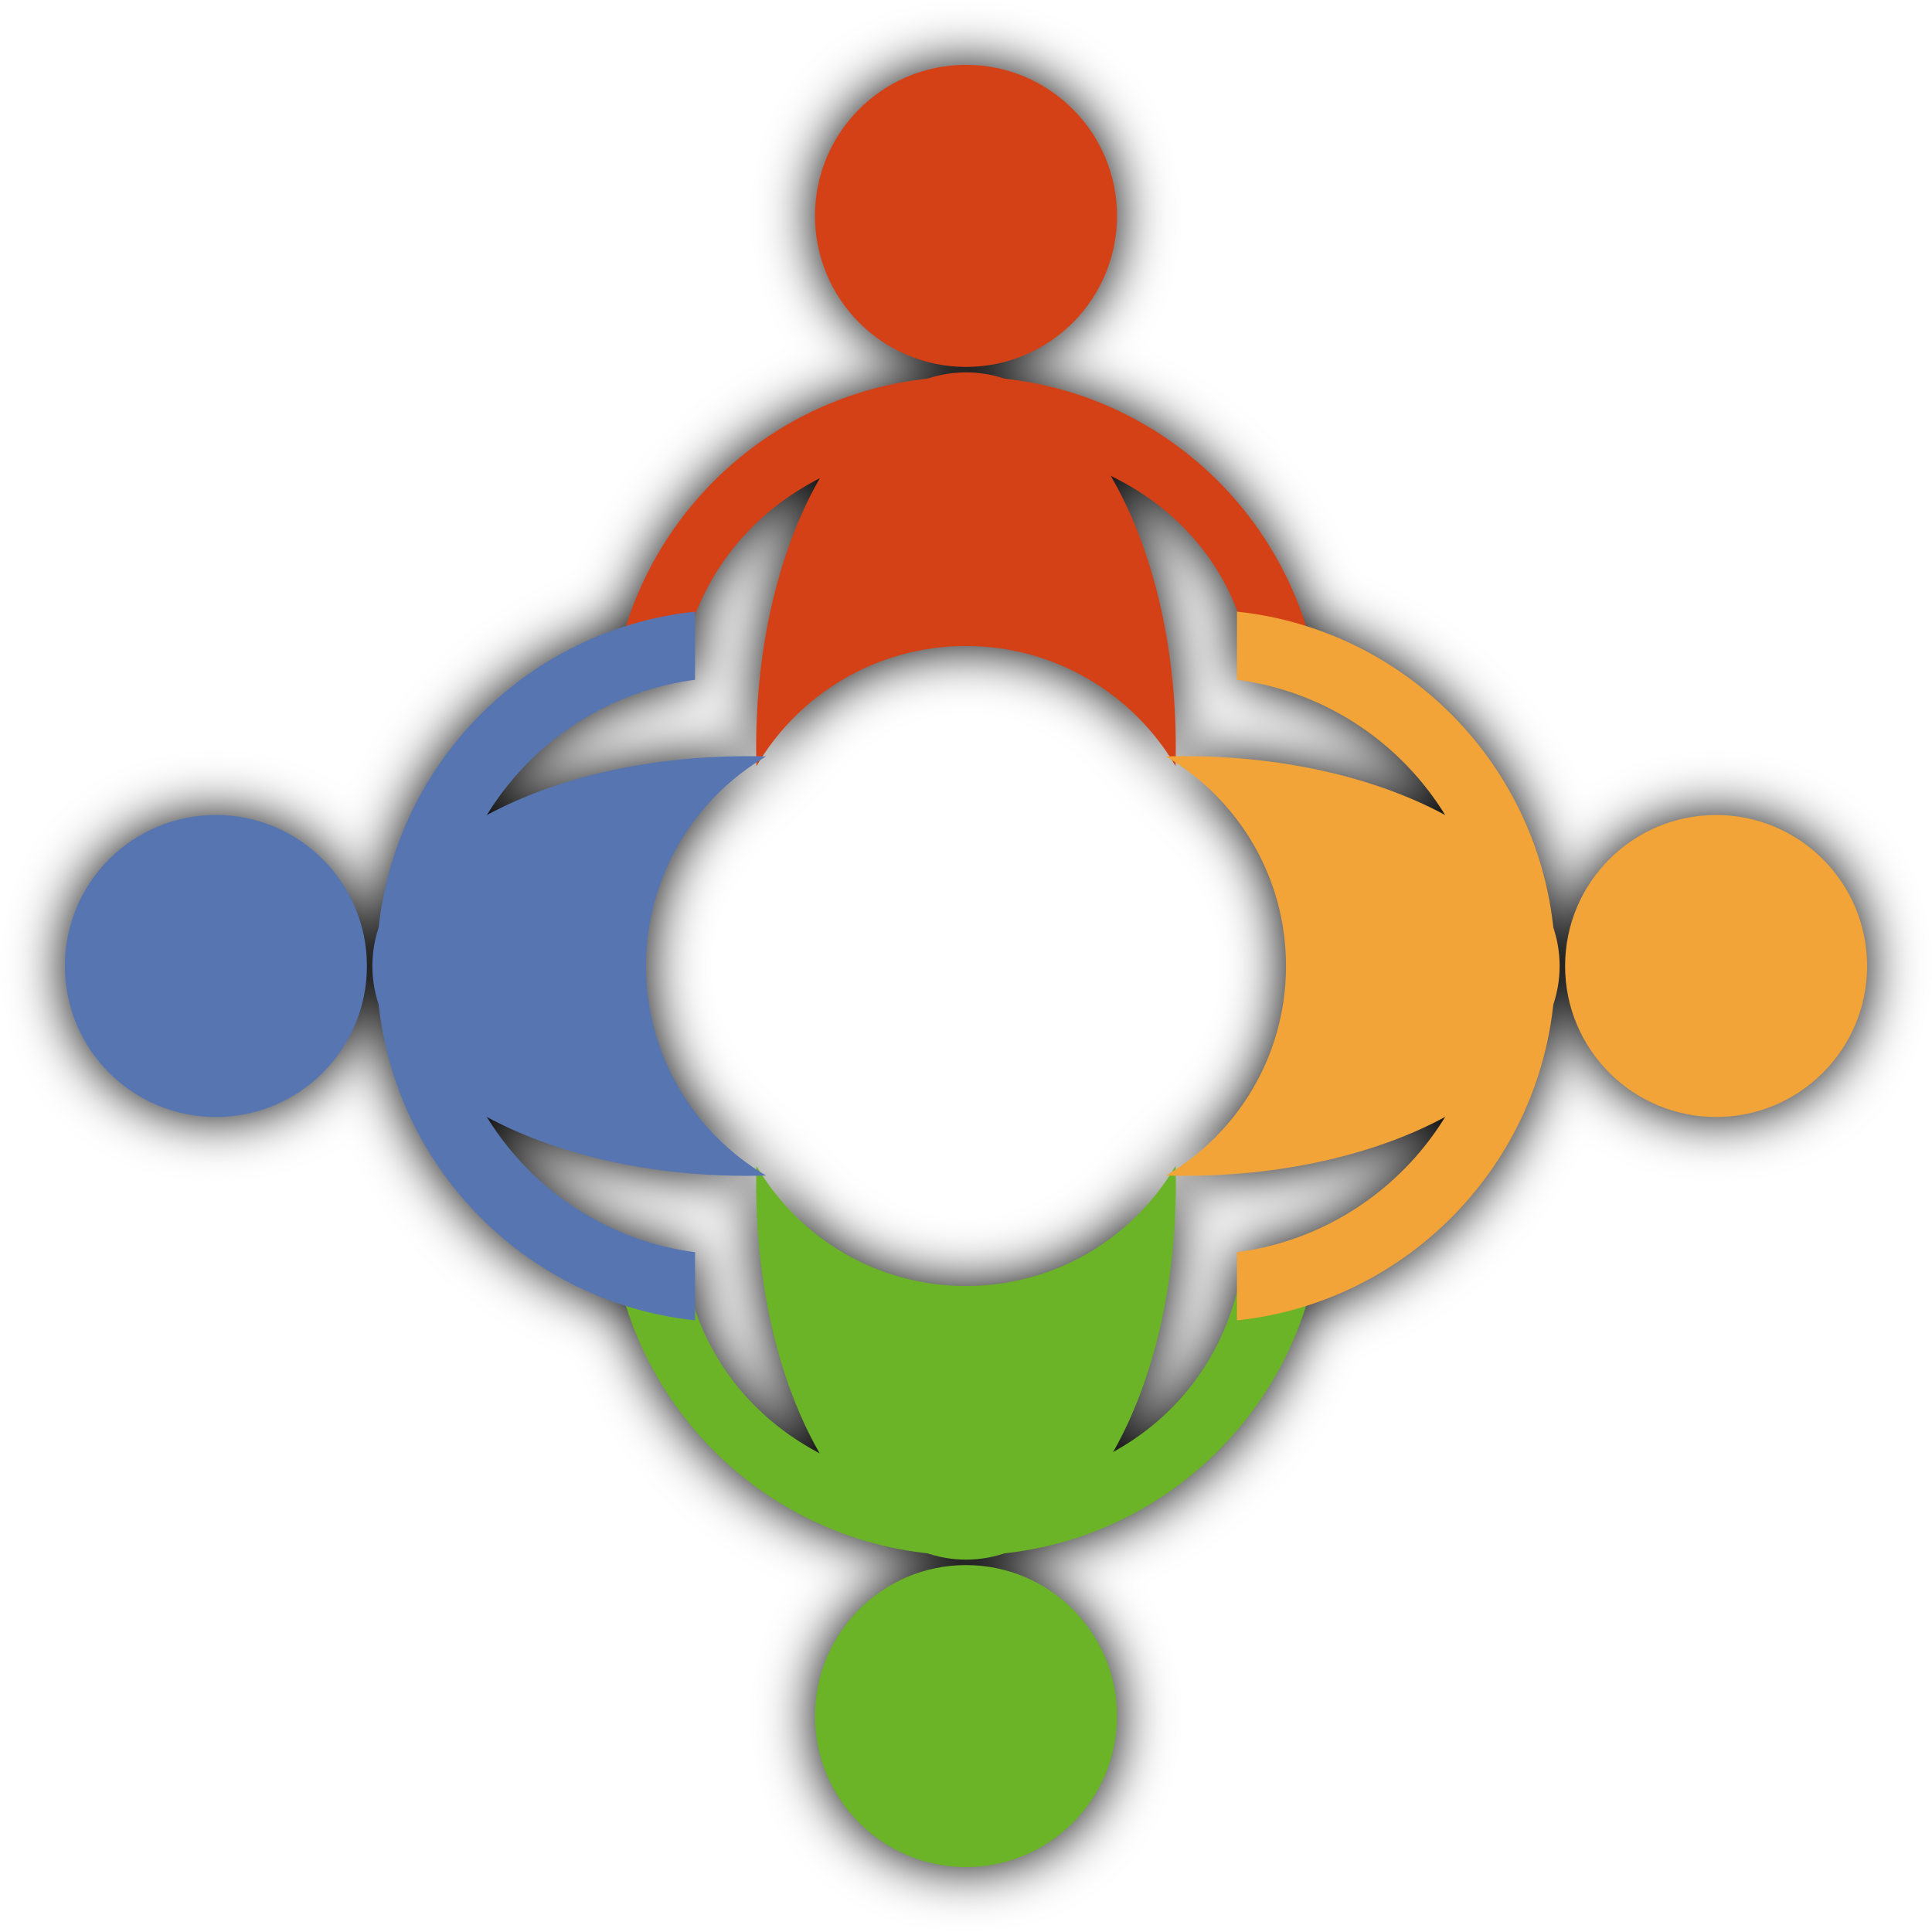
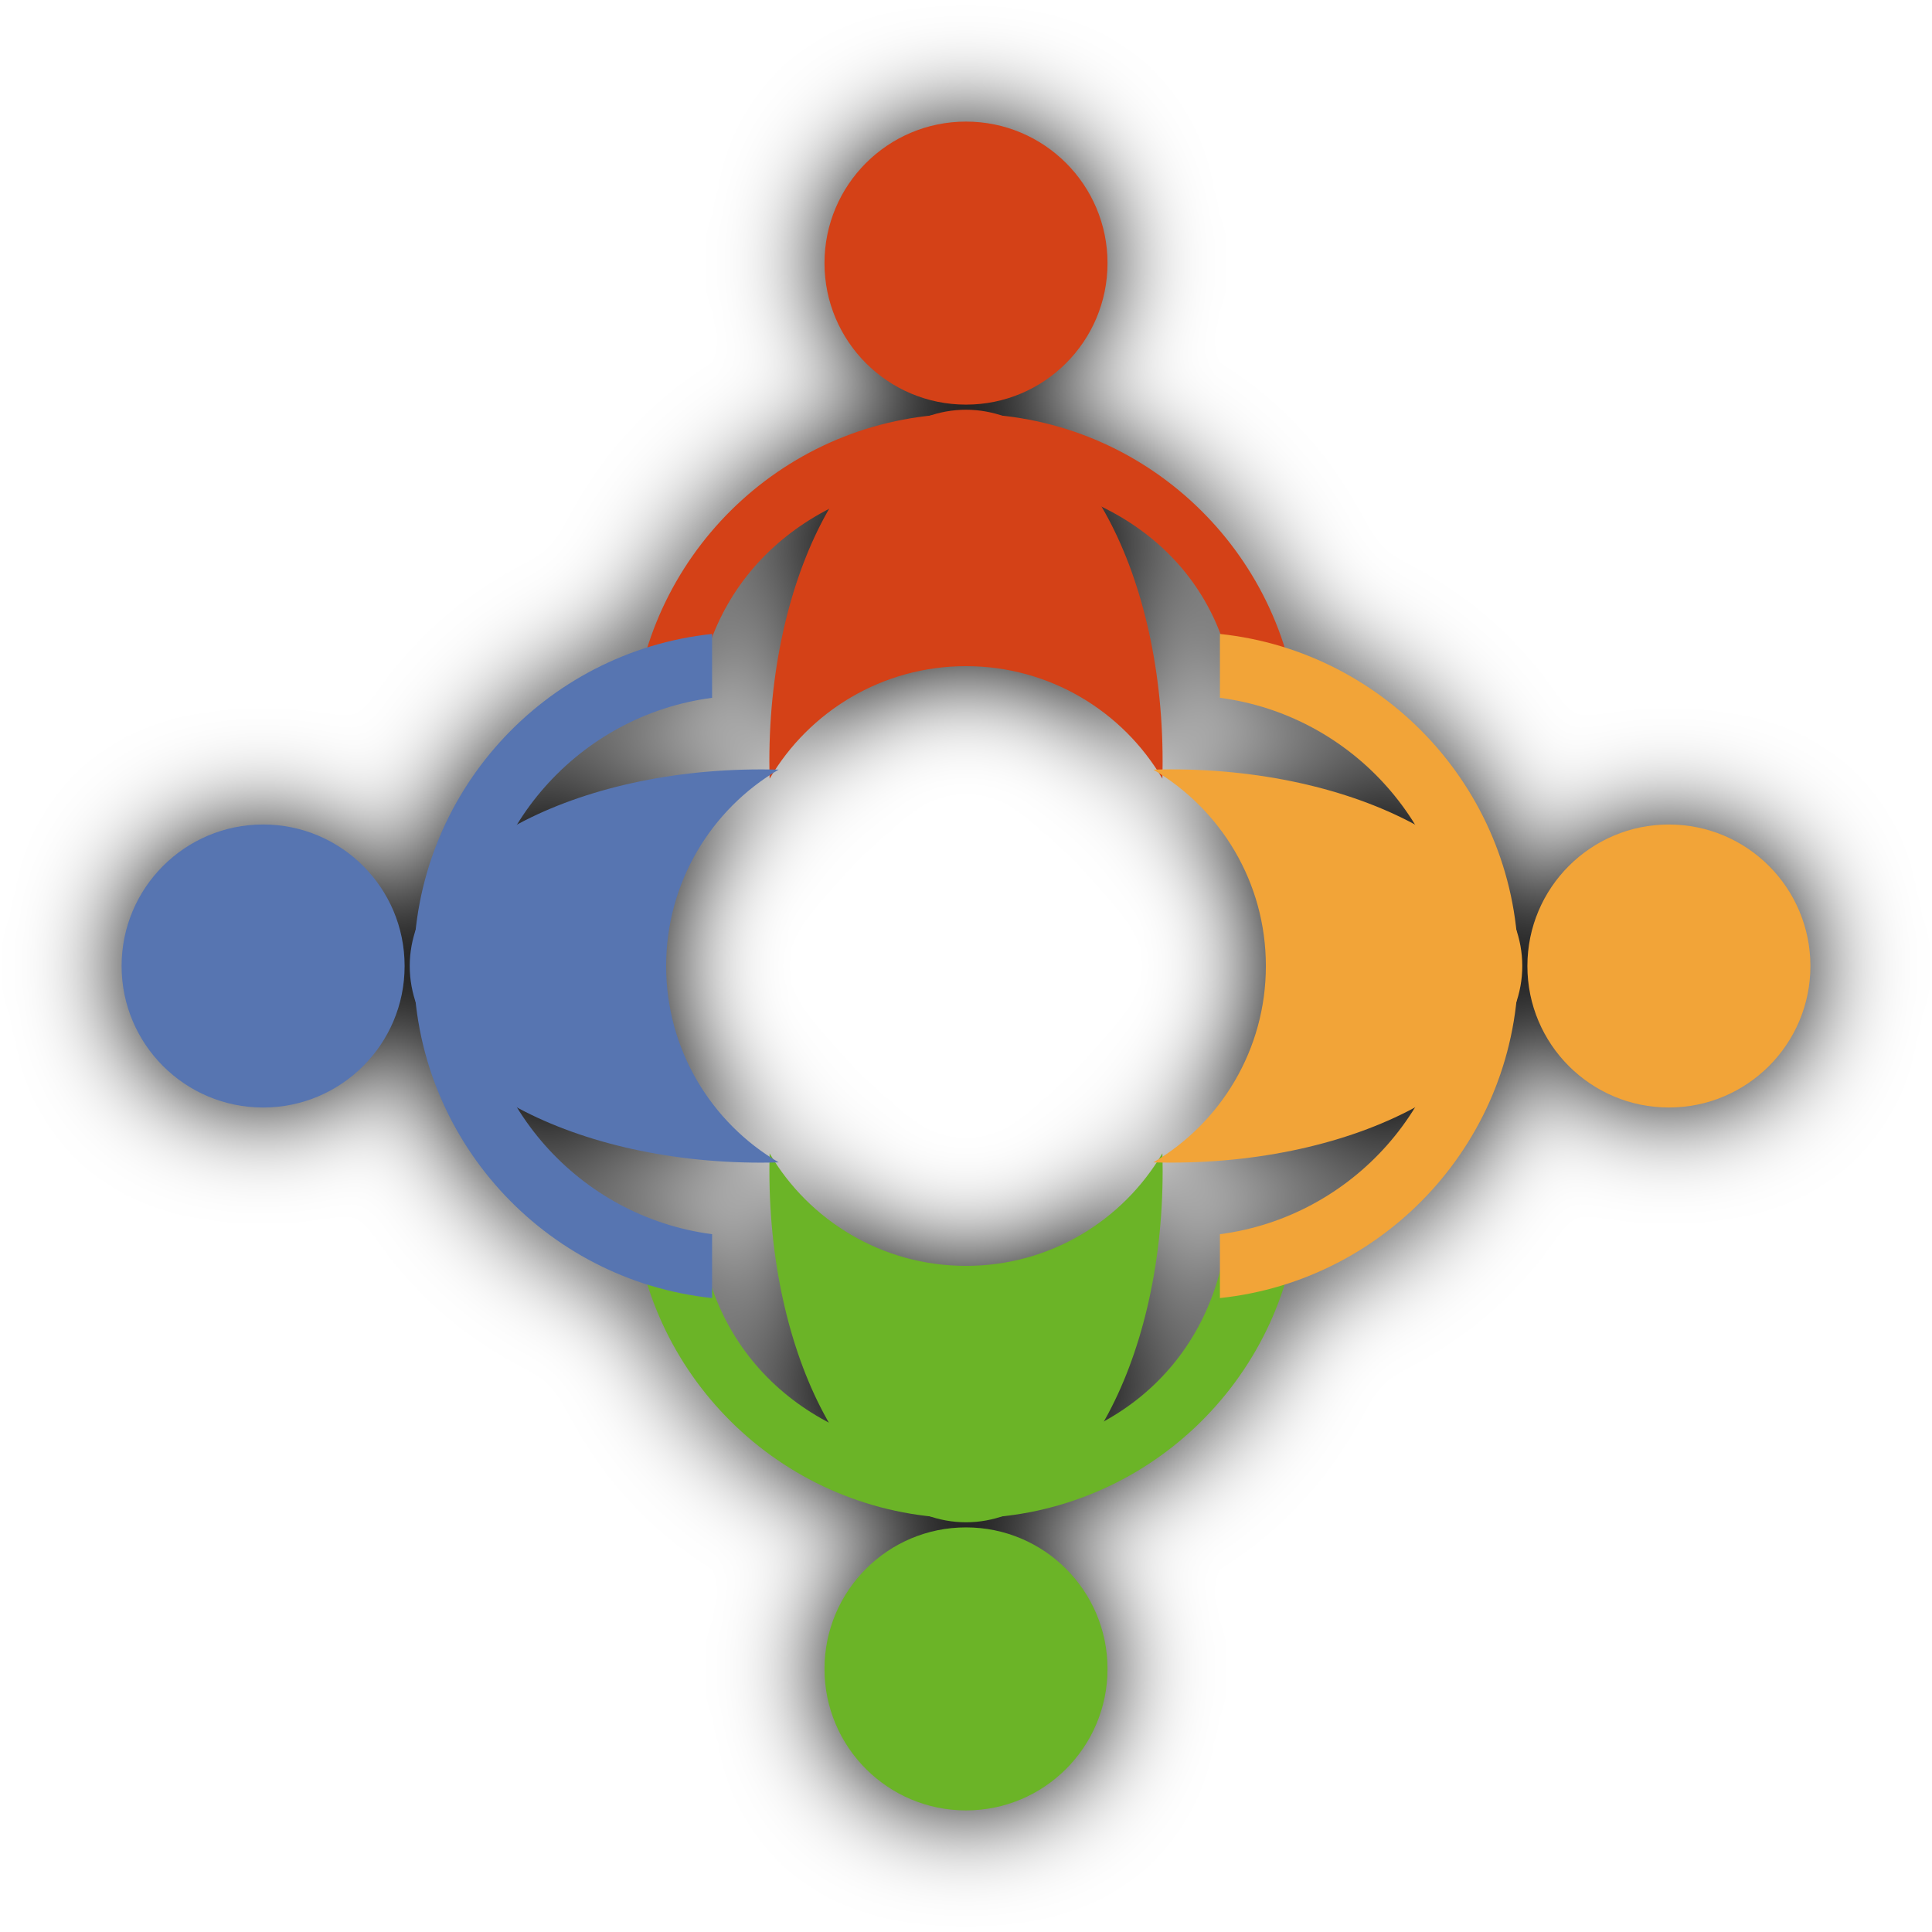
- <svg xmlns="http://www.w3.org/2000/svg" xmlns:xlink="http://www.w3.org/1999/xlink" width="120" height="120" id="svg2" version="1.1">
+ <svg xmlns="http://www.w3.org/2000/svg" xmlns:xlink="http://www.w3.org/1999/xlink" width="57.879" height="57.879" id="svg2" version="1.1">
  <defs id="defs4">
    <linearGradient gradientUnits="userSpaceOnUse" y2="1284.922" x2="1337.427" y1="840.81" x1="1332.516" id="linearGradient3074" xlink:href="#linearGradient3068" />
-     <filter color-interpolation-filters="sRGB" height="1.348" y="-0.174" width="1.037" x="-0.018" id="filter4503">
-       <feGaussianBlur id="feGaussianBlur4505" stdDeviation="27.628" />
-     </filter>
-     <filter color-interpolation-filters="sRGB" id="filter4495">
-       <feGaussianBlur id="feGaussianBlur4497" stdDeviation="5.186" />
-     </filter>
-     <filter color-interpolation-filters="sRGB" id="filter4471">
-       <feGaussianBlur id="feGaussianBlur4473" stdDeviation="5.104" />
-     </filter>
-     <filter color-interpolation-filters="sRGB" id="filter4439">
-       <feGaussianBlur id="feGaussianBlur4441" stdDeviation="4.874" />
-     </filter>
-     <filter color-interpolation-filters="sRGB" id="filter4415">
-       <feGaussianBlur id="feGaussianBlur4417" stdDeviation="5.093" />
-     </filter>
-     <filter color-interpolation-filters="sRGB" id="filter4387">
-       <feGaussianBlur id="feGaussianBlur4389" stdDeviation="4.945" />
-     </filter>
-     <filter color-interpolation-filters="sRGB" id="filter4299">
-       <feGaussianBlur id="feGaussianBlur4301" stdDeviation="5.135" />
-     </filter>
    <linearGradient id="linearGradient3470">
      <stop id="stop3472" offset="0" style="stop-color:#015a01;stop-opacity:1" />
      <stop style="stop-color:#339900;stop-opacity:1" offset="0.25" id="stop3480" />
      <stop style="stop-color:#98fc66;stop-opacity:1" offset="0.5" id="stop3478" />
      <stop id="stop3474" offset="1" style="stop-color:#339900;stop-opacity:1" />
    </linearGradient>
    <linearGradient id="linearGradient3482">
      <stop id="stop3484" offset="0" style="stop-color:#565248;stop-opacity:1" />
      <stop style="stop-color:#d9bb7a;stop-opacity:1" offset="0.25" id="stop3492" />
      <stop style="stop-color:#816647;stop-opacity:1" offset="0.5" id="stop3490" />
      <stop id="stop3486" offset="1" style="stop-color:#816647;stop-opacity:1" />
    </linearGradient>
    <linearGradient id="linearGradient3513">
      <stop id="stop3515" offset="0" style="stop-color:#fb8b00;stop-opacity:1" />
      <stop style="stop-color:#fd3301;stop-opacity:1" offset="0.25" id="stop3523" />
      <stop style="stop-color:#f44800;stop-opacity:1" offset="0.5" id="stop3521" />
      <stop id="stop3517" offset="1" style="stop-color:#d40000;stop-opacity:1" />
    </linearGradient>
    <linearGradient id="linearGradient4349">
      <stop style="stop-color:#b3defd;stop-opacity:1" offset="0" id="stop4351" />
      <stop id="stop4353" offset="0.25" style="stop-color:#0197fd;stop-opacity:1" />
      <stop id="stop4355" offset="0.5" style="stop-color:#0197fd;stop-opacity:1" />
      <stop style="stop-color:#013397;stop-opacity:1" offset="1" id="stop4357" />
    </linearGradient>
    <linearGradient id="linearGradient4399">
      <stop style="stop-color:#ffff99;stop-opacity:1" offset="0" id="stop4401" />
      <stop id="stop4403" offset="0.34" style="stop-color:#fdca01;stop-opacity:1" />
      <stop id="stop4405" offset="0.657" style="stop-color:#fdca01;stop-opacity:1" />
      <stop style="stop-color:#986601;stop-opacity:1" offset="1" id="stop4407" />
    </linearGradient>
    <linearGradient id="linearGradient4427">
      <stop style="stop-color:#ccff99;stop-opacity:1" offset="0" id="stop4429" />
      <stop id="stop4431" offset="0.25" style="stop-color:#98fc66;stop-opacity:1" />
      <stop id="stop4433" offset="0.639" style="stop-color:#339900;stop-opacity:1" />
      <stop style="stop-color:#339900;stop-opacity:1" offset="1" id="stop4435" />
    </linearGradient>
    <linearGradient id="linearGradient4459">
      <stop style="stop-color:#ffccff;stop-opacity:1" offset="0" id="stop4461" />
      <stop id="stop4463" offset="0.394" style="stop-color:#ff00ff;stop-opacity:1" />
      <stop id="stop4465" offset="0.655" style="stop-color:#ff00ff;stop-opacity:1" />
      <stop style="stop-color:#b06cc8;stop-opacity:1" offset="1" id="stop4467" />
    </linearGradient>
    <linearGradient id="linearGradient4483">
      <stop id="stop4485" offset="0" style="stop-color:#cccccf;stop-opacity:1" />
      <stop style="stop-color:#aaaaaa;stop-opacity:1" offset="0.34" id="stop4487" />
      <stop style="stop-color:#666666;stop-opacity:1" offset="0.657" id="stop4489" />
      <stop id="stop4491" offset="1" style="stop-color:#333333;stop-opacity:1" />
    </linearGradient>
    <linearGradient id="linearGradient3068">
      <stop id="stop3070" offset="0" style="stop-color:#d9bb7a;stop-opacity:1" />
      <stop style="stop-color:#fdd99b;stop-opacity:1" offset="0.5" id="stop3076" />
      <stop id="stop3072" offset="1" style="stop-color:#816647;stop-opacity:1" />
    </linearGradient>
    <linearGradient xlink:href="#linearGradient4483" id="linearGradient3671" gradientUnits="userSpaceOnUse" gradientTransform="translate(-2991.452,-346.3484)" x1="1505.913" y1="-977.035" x2="1566.867" y2="-632.826" />
    <linearGradient xlink:href="#linearGradient4459" id="linearGradient3673" gradientUnits="userSpaceOnUse" gradientTransform="translate(-2991.452,-346.3484)" x1="1115.093" y1="-726.05" x2="1233.415" y2="-457.137" />
    <linearGradient xlink:href="#linearGradient4427" id="linearGradient3675" gradientUnits="userSpaceOnUse" gradientTransform="translate(-2991.452,-346.3484)" x1="784.176" y1="-538.83" x2="997.35" y2="-277.438" />
    <linearGradient xlink:href="#linearGradient4399" id="linearGradient3677" gradientUnits="userSpaceOnUse" gradientTransform="translate(-2991.452,-346.3484)" x1="573.54" y1="-343.42" x2="728.345" y2="-49.037" />
    <linearGradient xlink:href="#linearGradient3513" id="linearGradient3679" gradientUnits="userSpaceOnUse" gradientTransform="translate(-2986.601,-348.7741)" x1="41.236" y1="-39.19" x2="114.007" y2="237.337" />
    <linearGradient xlink:href="#linearGradient4349" id="linearGradient3681" gradientUnits="userSpaceOnUse" gradientTransform="translate(-2991.452,-346.3484)" x1="289.392" y1="-156.934" x2="411.021" y2="121.274" />
    <linearGradient id="linearGradient5311">
      <stop id="stop5313" offset="0" style="stop-color:#fff598;stop-opacity:1;" />
      <stop id="stop5315" offset="1" style="stop-color:#ffb713;stop-opacity:1;" />
    </linearGradient>
    <radialGradient gradientUnits="userSpaceOnUse" gradientTransform="matrix(1,0,0,1.034091,-868.5714,-13.32729)" r="377.143" fy="324.623" fx="374.286" cy="324.623" cx="374.286" id="radialGradient5317" xlink:href="#linearGradient5311" />
    <linearGradient id="linearGradient5327">
      <stop id="stop5329" offset="0" style="stop-color:#ffffea;stop-opacity:1;" />
      <stop id="stop5331" offset="1" style="stop-color:#ffef5b;stop-opacity:1;" />
    </linearGradient>
    <linearGradient id="linearGradient4011">
      <stop id="stop4013" offset="0" style="stop-color:#faff25;stop-opacity:1;" />
      <stop id="stop4015" offset="1" style="stop-color:#ffa328;stop-opacity:1;" />
    </linearGradient>
    <linearGradient id="linearGradient5156">
      <stop id="stop5158" offset="0" style="stop-color:#eafafd;stop-opacity:1;" />
      <stop id="stop5160" offset="1" style="stop-color:#6ae3e3;stop-opacity:1;" />
    </linearGradient>
    <linearGradient id="linearGradient5140">
      <stop style="stop-color:#f1fcfe;stop-opacity:1;" offset="0" id="stop5142" />
      <stop style="stop-color:#b8f2f2;stop-opacity:1;" offset="1" id="stop5144" />
    </linearGradient>
    <linearGradient id="linearGradient5124">
      <stop id="stop5126" offset="0" style="stop-color:#ffffff;stop-opacity:1;" />
      <stop id="stop5128" offset="1" style="stop-color:#daf8f8;stop-opacity:1;" />
    </linearGradient>
    <filter id="filter5138" color-interpolation-filters="sRGB">
      <feGaussianBlur stdDeviation="13.809" id="feGaussianBlur5140" />
    </filter>
+     <filter id="filter4059" color-interpolation-filters="sRGB">
+       <feGaussianBlur stdDeviation="27.619" id="feGaussianBlur4061" />
+     </filter>
  </defs>
-   <g id="layer1" transform="translate(0,-932.3622)">
-     <g id="g5142" transform="matrix(0.1215912,0,0,0.1215912,-125.2583,984.3238)">
-       <g style="fill:#000000;filter:url(#filter5138)" id="g5092">
+   <g id="layer1" transform="translate(1.821386,-996.3044)">
+     <g id="g4063">
+       <g transform="matrix(0.05495561,0,0,0.05495561,-56.61305,1021.611)" style="fill:#000000;filter:url(#filter4059)" id="g5092">
        <g style="fill:#000000" id="g5094" transform="translate(1697.625,-630.4051)">
          <path style="color:#000000;fill:#000000;fill-opacity:1;fill-rule:nonzero;stroke:none;stroke-width:0.75;marker:none;visibility:visible;display:inline;overflow:visible;enable-background:accumulate" id="path5096" d="m 354.286,212.362 c 0,42.605 -34.538,77.143 -77.143,77.143 -42.605,0 -77.143,-34.538 -77.143,-77.143 0,-42.605 34.538,-77.143 77.143,-77.143 42.605,0 77.143,34.538 77.143,77.143 z" transform="translate(-451.1517,100.981)" />
          <path style="color:#000000;fill:#000000;fill-opacity:1;fill-rule:nonzero;stroke:none;stroke-width:1.77;marker:none;visibility:visible;display:inline;overflow:visible;enable-background:accumulate" d="m -174.024,395.443 c -93.998,0 -171.332,71.224 -181,162.656 l 34.812,-9.802 c 9.487,-72.294 71.301,-118.292 146.188,-118.292 74.886,0 136.728,43.197 146.219,115.491 l 34.812,12.603 C -2.665,466.667 -80.027,395.443 -174.024,395.443 z" id="path5098" />
          <path id="path5100" transform="translate(24.51064,-166.9787)" d="m -198.531,560.25 c -59.204,0 -107.188,85.749 -107.188,191.5 0,3.234 0.071,6.434 0.156,9.625 21.553,-36.703 61.391,-61.344 107.031,-61.344 45.63,0 85.507,24.622 107.062,61.312 0.085,-3.181 0.125,-6.37 0.125,-9.594 0,-105.751 -47.983,-191.5 -107.188,-191.5 z" style="color:#000000;fill:#000000;fill-opacity:1;fill-rule:nonzero;stroke:none;stroke-width:0.894;marker:none;visibility:visible;display:inline;overflow:visible;enable-background:accumulate" />
        </g>
        <g transform="matrix(-1,0,0,-1,1349.607,762.6241)" id="g5102" style="fill:#000000;fill-opacity:1">
          <path transform="translate(-451.1517,100.981)" d="m 354.286,212.362 c 0,42.605 -34.538,77.143 -77.143,77.143 -42.605,0 -77.143,-34.538 -77.143,-77.143 0,-42.605 34.538,-77.143 77.143,-77.143 42.605,0 77.143,34.538 77.143,77.143 z" id="path5104" style="color:#000000;fill:#000000;fill-opacity:1;fill-rule:nonzero;stroke:none;stroke-width:0.75;marker:none;visibility:visible;display:inline;overflow:visible;enable-background:accumulate" />
          <path id="path5106" d="m -174.024,395.443 c -93.998,0 -171.332,71.224 -181,162.656 l 39.013,-9.802 c 9.487,-72.294 67.101,-118.292 141.987,-118.292 74.886,0 135.328,45.998 144.818,118.292 l 36.213,9.802 C -2.665,466.667 -80.027,395.443 -174.024,395.443 z" style="color:#000000;fill:#000000;fill-opacity:1;fill-rule:nonzero;stroke:none;stroke-width:1.77;marker:none;visibility:visible;display:inline;overflow:visible;enable-background:accumulate" />
          <path style="color:#000000;fill:#000000;fill-opacity:1;fill-rule:nonzero;stroke:none;stroke-width:0.894;marker:none;visibility:visible;display:inline;overflow:visible;enable-background:accumulate" d="m -198.531,560.25 c -59.204,0 -107.188,85.749 -107.188,191.5 0,3.234 0.071,6.434 0.156,9.625 21.553,-36.703 61.391,-61.344 107.031,-61.344 45.63,0 85.507,24.622 107.062,61.312 0.085,-3.181 0.125,-6.37 0.125,-9.594 0,-105.751 -47.983,-191.5 -107.188,-191.5 z" transform="translate(24.51064,-166.9787)" id="path5108" />
        </g>
        <g transform="matrix(0,1,-1,0,2220.131,240.1183)" id="g5110" style="fill:#000000;fill-opacity:1">
          <path transform="translate(-451.1517,100.981)" d="m 354.286,212.362 c 0,42.605 -34.538,77.143 -77.143,77.143 -42.605,0 -77.143,-34.538 -77.143,-77.143 0,-42.605 34.538,-77.143 77.143,-77.143 42.605,0 77.143,34.538 77.143,77.143 z" id="path5112" style="color:#000000;fill:#000000;fill-opacity:1;fill-rule:nonzero;stroke:none;stroke-width:0.75;marker:none;visibility:visible;display:inline;overflow:visible;enable-background:accumulate" />
          <path id="path5114" d="m -174.024,395.443 c -93.998,0 -171.332,71.224 -181,162.656 l 34.812,0 c 9.487,-72.294 71.301,-128.094 146.188,-128.094 74.886,0 136.728,55.8 146.219,128.094 l 34.812,0 C -2.665,466.667 -80.027,395.443 -174.024,395.443 z" style="color:#000000;fill:#000000;fill-opacity:1;fill-rule:nonzero;stroke:none;stroke-width:1.77;marker:none;visibility:visible;display:inline;overflow:visible;enable-background:accumulate" />
          <path style="color:#000000;fill:#000000;fill-opacity:1;fill-rule:nonzero;stroke:none;stroke-width:0.894;marker:none;visibility:visible;display:inline;overflow:visible;enable-background:accumulate" d="m -198.531,560.25 c -59.204,0 -107.188,85.749 -107.188,191.5 0,3.234 0.071,6.434 0.156,9.625 21.553,-36.703 61.391,-61.344 107.031,-61.344 45.63,0 85.507,24.622 107.062,61.312 0.085,-3.181 0.125,-6.37 0.125,-9.594 0,-105.751 -47.983,-191.5 -107.188,-191.5 z" transform="translate(24.51064,-166.9787)" id="path5116" />
        </g>
        <g id="g5118" transform="matrix(0,-1,1,0,827.1016,-107.8994)" style="fill:#000000;fill-opacity:1">
          <path style="color:#000000;fill:#000000;fill-opacity:1;fill-rule:nonzero;stroke:none;stroke-width:0.75;marker:none;visibility:visible;display:inline;overflow:visible;enable-background:accumulate" id="path5120" d="m 354.286,212.362 c 0,42.605 -34.538,77.143 -77.143,77.143 -42.605,0 -77.143,-34.538 -77.143,-77.143 0,-42.605 34.538,-77.143 77.143,-77.143 42.605,0 77.143,34.538 77.143,77.143 z" transform="translate(-451.1517,100.981)" />
          <path style="color:#000000;fill:#000000;fill-opacity:1;fill-rule:nonzero;stroke:none;stroke-width:1.77;marker:none;visibility:visible;display:inline;overflow:visible;enable-background:accumulate" d="m -174.024,395.443 c -93.998,0 -171.332,71.224 -181,162.656 l 34.812,0 c 9.487,-72.294 71.301,-128.094 146.188,-128.094 74.886,0 136.728,55.8 146.219,128.094 l 34.812,0 C -2.665,466.667 -80.027,395.443 -174.024,395.443 z" id="path5122" />
          <path id="path5124" transform="translate(24.51064,-166.9787)" d="m -198.531,560.25 c -59.204,0 -107.188,85.749 -107.188,191.5 0,3.234 0.071,6.434 0.156,9.625 21.553,-36.703 61.391,-61.344 107.031,-61.344 45.63,0 85.507,24.622 107.062,61.312 0.085,-3.181 0.125,-6.37 0.125,-9.594 0,-105.751 -47.983,-191.5 -107.188,-191.5 z" style="color:#000000;fill:#000000;fill-opacity:1;fill-rule:nonzero;stroke:none;stroke-width:0.894;marker:none;visibility:visible;display:inline;overflow:visible;enable-background:accumulate" />
        </g>
      </g>
-       <g id="g5074">
+       <g transform="matrix(0.05495561,0,0,0.05495561,-56.61305,1021.611)" id="g5074">
        <g transform="translate(1697.625,-630.4051)" id="g3576">
          <path transform="translate(-451.1517,100.981)" d="m 354.286,212.362 c 0,42.605 -34.538,77.143 -77.143,77.143 -42.605,0 -77.143,-34.538 -77.143,-77.143 0,-42.605 34.538,-77.143 77.143,-77.143 42.605,0 77.143,34.538 77.143,77.143 z" id="path2901-2" style="color:#000000;fill:#d44117;fill-opacity:1;fill-rule:nonzero;stroke:none;stroke-width:0.75;marker:none;visibility:visible;display:inline;overflow:visible;enable-background:accumulate" />
          <path id="path2903-5" d="m -174.024,395.443 c -93.998,0 -171.332,71.224 -181,162.656 l 34.812,-9.802 c 9.487,-72.294 71.301,-118.292 146.188,-118.292 74.886,0 136.728,43.197 146.219,115.491 l 34.812,12.603 C -2.665,466.667 -80.027,395.443 -174.024,395.443 z" style="color:#000000;fill:#d44117;fill-opacity:1;fill-rule:nonzero;stroke:none;stroke-width:1.77;marker:none;visibility:visible;display:inline;overflow:visible;enable-background:accumulate" />
          <path style="color:#000000;fill:#d44117;fill-opacity:1;fill-rule:nonzero;stroke:none;stroke-width:0.894;marker:none;visibility:visible;display:inline;overflow:visible;enable-background:accumulate" d="m -198.531,560.25 c -59.204,0 -107.188,85.749 -107.188,191.5 0,3.234 0.071,6.434 0.156,9.625 21.553,-36.703 61.391,-61.344 107.031,-61.344 45.63,0 85.507,24.622 107.062,61.312 0.085,-3.181 0.125,-6.37 0.125,-9.594 0,-105.751 -47.983,-191.5 -107.188,-191.5 z" transform="translate(24.51064,-166.9787)" id="path2911-4" />
        </g>
        <g style="fill:#6bb427;fill-opacity:1" id="g3581" transform="matrix(-1,0,0,-1,1349.607,762.6241)">
          <path style="color:#000000;fill:#6bb427;fill-opacity:1;fill-rule:nonzero;stroke:none;stroke-width:0.75;marker:none;visibility:visible;display:inline;overflow:visible;enable-background:accumulate" id="path3583" d="m 354.286,212.362 c 0,42.605 -34.538,77.143 -77.143,77.143 -42.605,0 -77.143,-34.538 -77.143,-77.143 0,-42.605 34.538,-77.143 77.143,-77.143 42.605,0 77.143,34.538 77.143,77.143 z" transform="translate(-451.1517,100.981)" />
          <path style="color:#000000;fill:#6bb427;fill-opacity:1;fill-rule:nonzero;stroke:none;stroke-width:1.77;marker:none;visibility:visible;display:inline;overflow:visible;enable-background:accumulate" d="m -174.024,395.443 c -93.998,0 -171.332,71.224 -181,162.656 l 39.013,-9.802 c 9.487,-72.294 67.101,-118.292 141.987,-118.292 74.886,0 135.328,45.998 144.818,118.292 l 36.213,9.802 C -2.665,466.667 -80.027,395.443 -174.024,395.443 z" id="path3585" />
          <path id="path3587" transform="translate(24.51064,-166.9787)" d="m -198.531,560.25 c -59.204,0 -107.188,85.749 -107.188,191.5 0,3.234 0.071,6.434 0.156,9.625 21.553,-36.703 61.391,-61.344 107.031,-61.344 45.63,0 85.507,24.622 107.062,61.312 0.085,-3.181 0.125,-6.37 0.125,-9.594 0,-105.751 -47.983,-191.5 -107.188,-191.5 z" style="color:#000000;fill:#6bb427;fill-opacity:1;fill-rule:nonzero;stroke:none;stroke-width:0.894;marker:none;visibility:visible;display:inline;overflow:visible;enable-background:accumulate" />
        </g>
        <g style="fill:#f2a438;fill-opacity:1" id="g3625" transform="matrix(0,1,-1,0,2220.131,240.1183)">
          <path style="color:#000000;fill:#f2a438;fill-opacity:1;fill-rule:nonzero;stroke:none;stroke-width:0.75;marker:none;visibility:visible;display:inline;overflow:visible;enable-background:accumulate" id="path3627" d="m 354.286,212.362 c 0,42.605 -34.538,77.143 -77.143,77.143 -42.605,0 -77.143,-34.538 -77.143,-77.143 0,-42.605 34.538,-77.143 77.143,-77.143 42.605,0 77.143,34.538 77.143,77.143 z" transform="translate(-451.1517,100.981)" />
          <path style="color:#000000;fill:#f2a438;fill-opacity:1;fill-rule:nonzero;stroke:none;stroke-width:1.77;marker:none;visibility:visible;display:inline;overflow:visible;enable-background:accumulate" d="m -174.024,395.443 c -93.998,0 -171.332,71.224 -181,162.656 l 34.812,0 c 9.487,-72.294 71.301,-128.094 146.188,-128.094 74.886,0 136.728,55.8 146.219,128.094 l 34.812,0 C -2.665,466.667 -80.027,395.443 -174.024,395.443 z" id="path3629" />
          <path id="path3631" transform="translate(24.51064,-166.9787)" d="m -198.531,560.25 c -59.204,0 -107.188,85.749 -107.188,191.5 0,3.234 0.071,6.434 0.156,9.625 21.553,-36.703 61.391,-61.344 107.031,-61.344 45.63,0 85.507,24.622 107.062,61.312 0.085,-3.181 0.125,-6.37 0.125,-9.594 0,-105.751 -47.983,-191.5 -107.188,-191.5 z" style="color:#000000;fill:#f2a438;fill-opacity:1;fill-rule:nonzero;stroke:none;stroke-width:0.894;marker:none;visibility:visible;display:inline;overflow:visible;enable-background:accumulate" />
        </g>
        <g style="fill:#5775b1;fill-opacity:1" transform="matrix(0,-1,1,0,827.1016,-107.8994)" id="g3633">
          <path transform="translate(-451.1517,100.981)" d="m 354.286,212.362 c 0,42.605 -34.538,77.143 -77.143,77.143 -42.605,0 -77.143,-34.538 -77.143,-77.143 0,-42.605 34.538,-77.143 77.143,-77.143 42.605,0 77.143,34.538 77.143,77.143 z" id="path3635" style="color:#000000;fill:#5775b1;fill-opacity:1;fill-rule:nonzero;stroke:none;stroke-width:0.75;marker:none;visibility:visible;display:inline;overflow:visible;enable-background:accumulate" />
          <path id="path3637" d="m -174.024,395.443 c -93.998,0 -171.332,71.224 -181,162.656 l 34.812,0 c 9.487,-72.294 71.301,-128.094 146.188,-128.094 74.886,0 136.728,55.8 146.219,128.094 l 34.812,0 C -2.665,466.667 -80.027,395.443 -174.024,395.443 z" style="color:#000000;fill:#5775b1;fill-opacity:1;fill-rule:nonzero;stroke:none;stroke-width:1.77;marker:none;visibility:visible;display:inline;overflow:visible;enable-background:accumulate" />
          <path style="color:#000000;fill:#5775b1;fill-opacity:1;fill-rule:nonzero;stroke:none;stroke-width:0.894;marker:none;visibility:visible;display:inline;overflow:visible;enable-background:accumulate" d="m -198.531,560.25 c -59.204,0 -107.188,85.749 -107.188,191.5 0,3.234 0.071,6.434 0.156,9.625 21.553,-36.703 61.391,-61.344 107.031,-61.344 45.63,0 85.507,24.622 107.062,61.312 0.085,-3.181 0.125,-6.37 0.125,-9.594 0,-105.751 -47.983,-191.5 -107.188,-191.5 z" transform="translate(24.51064,-166.9787)" id="path3639" />
        </g>
      </g>
    </g>
  </g>
</svg>
